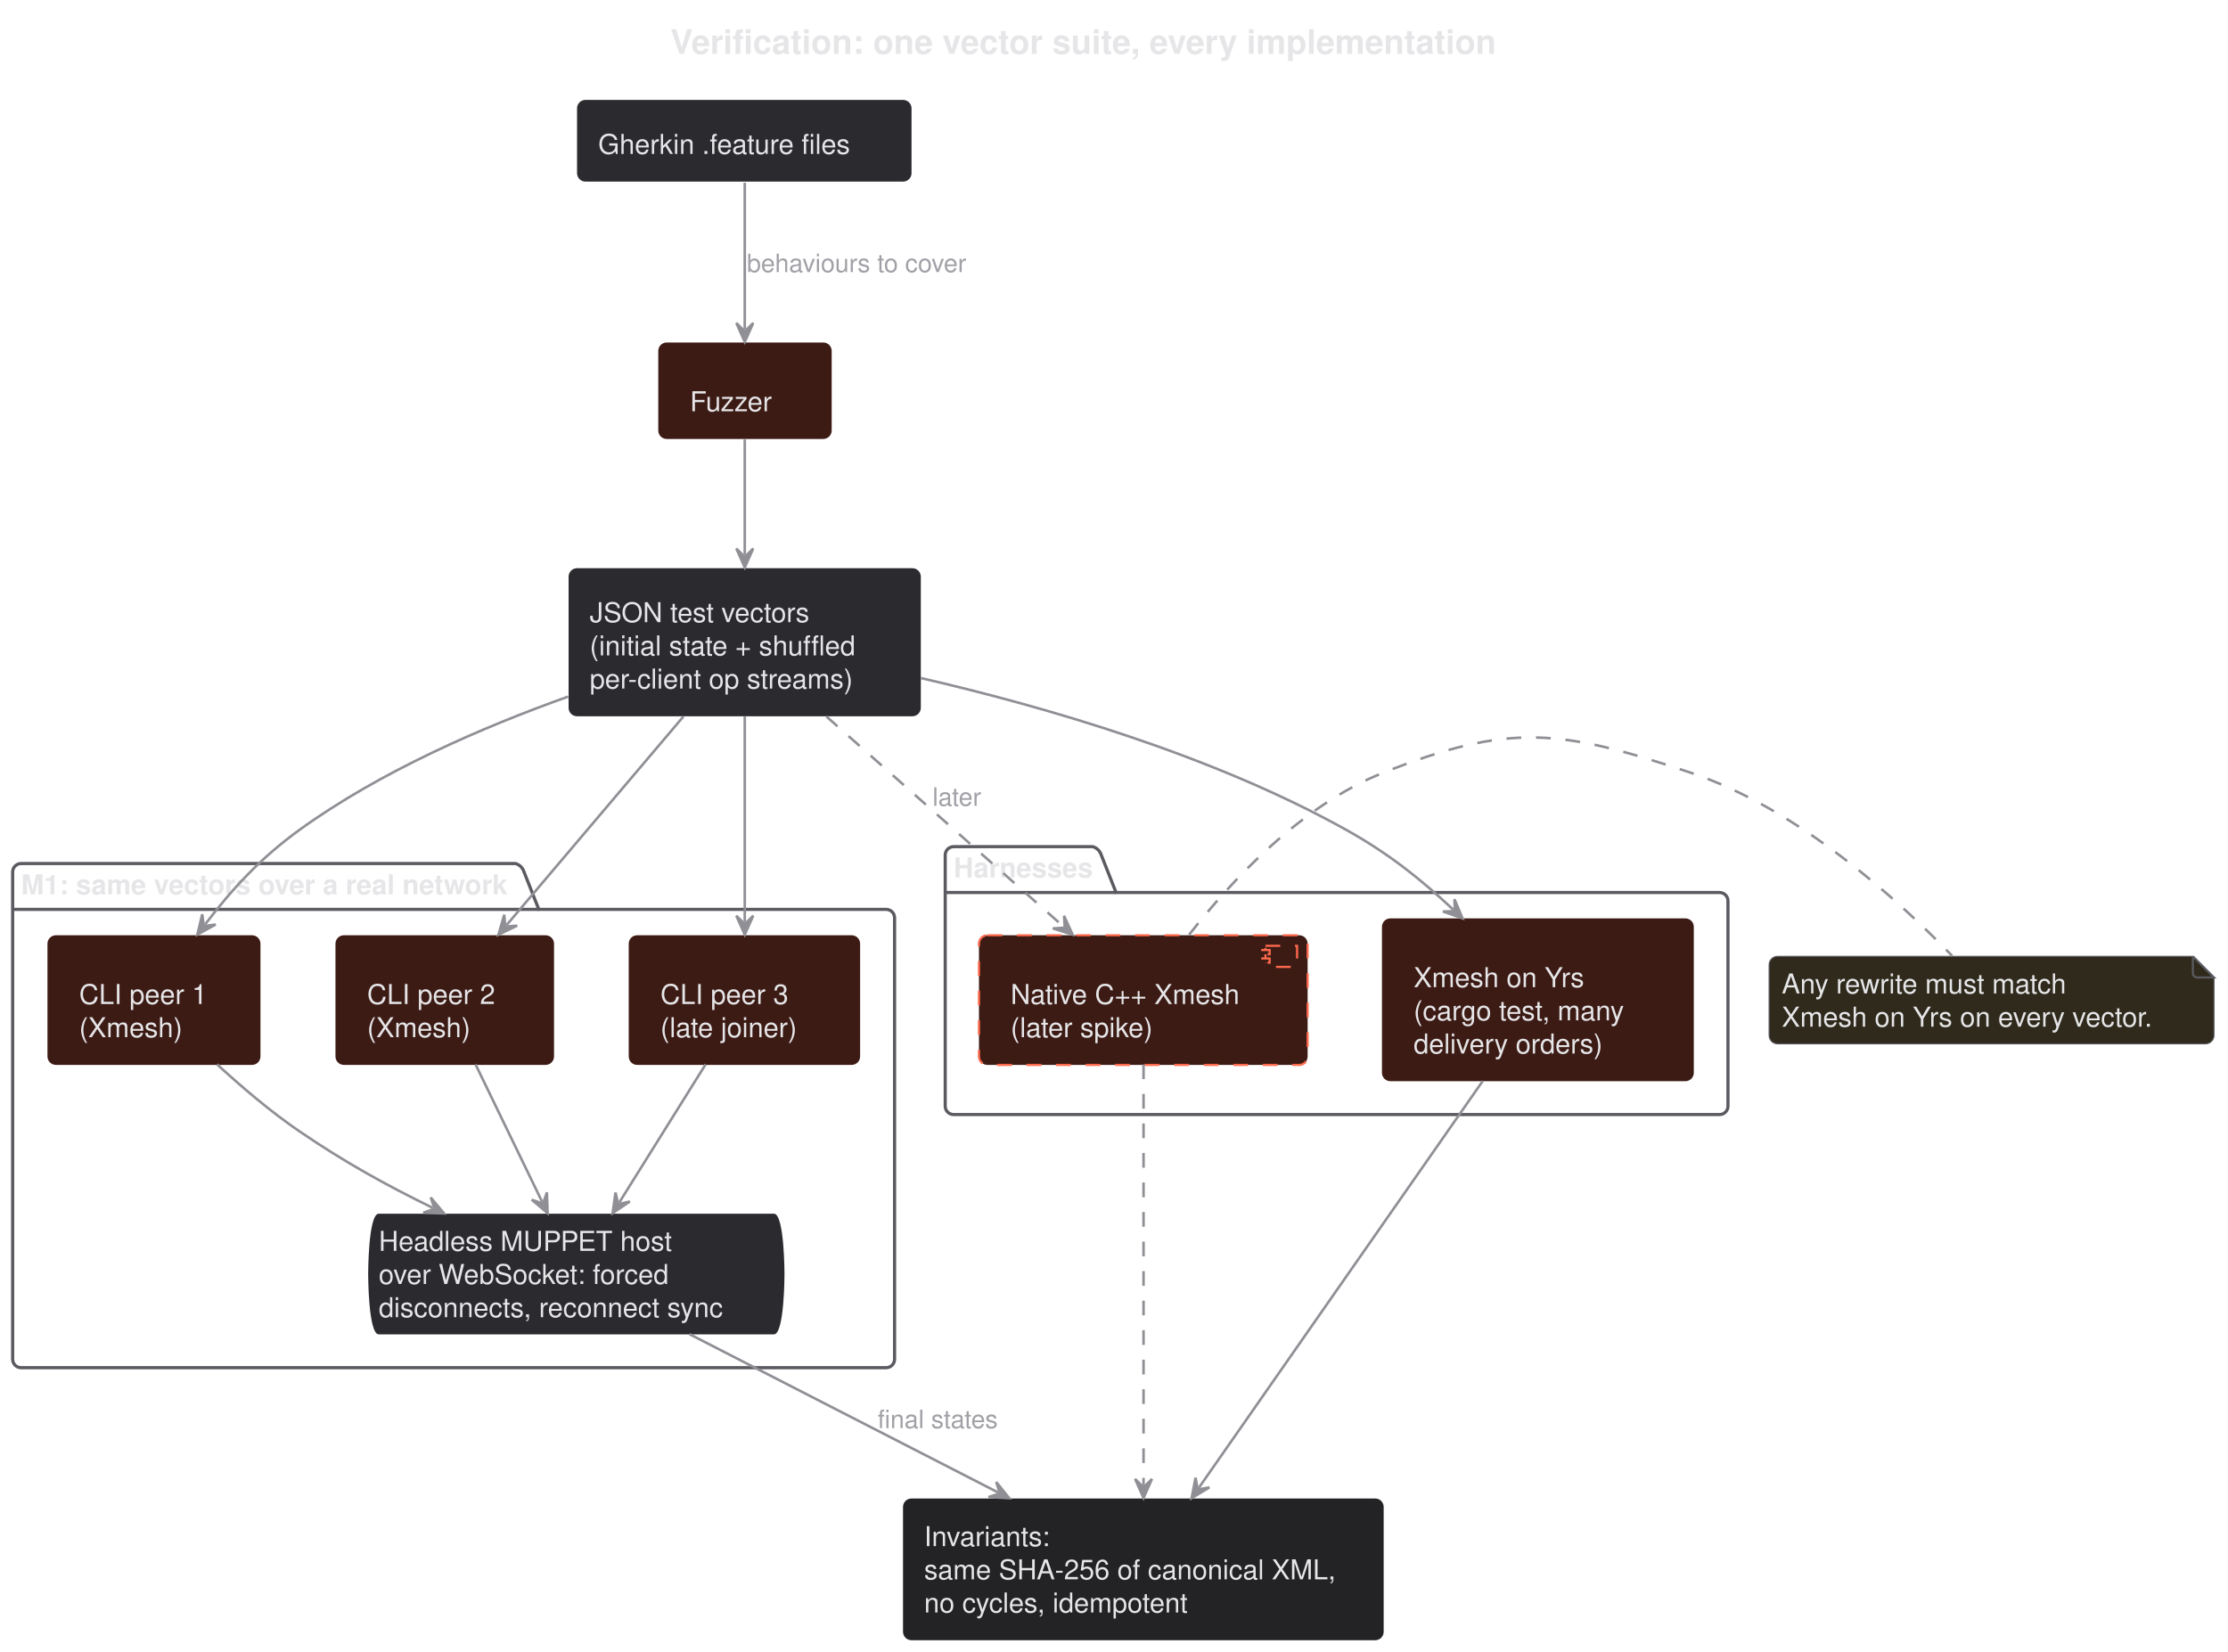
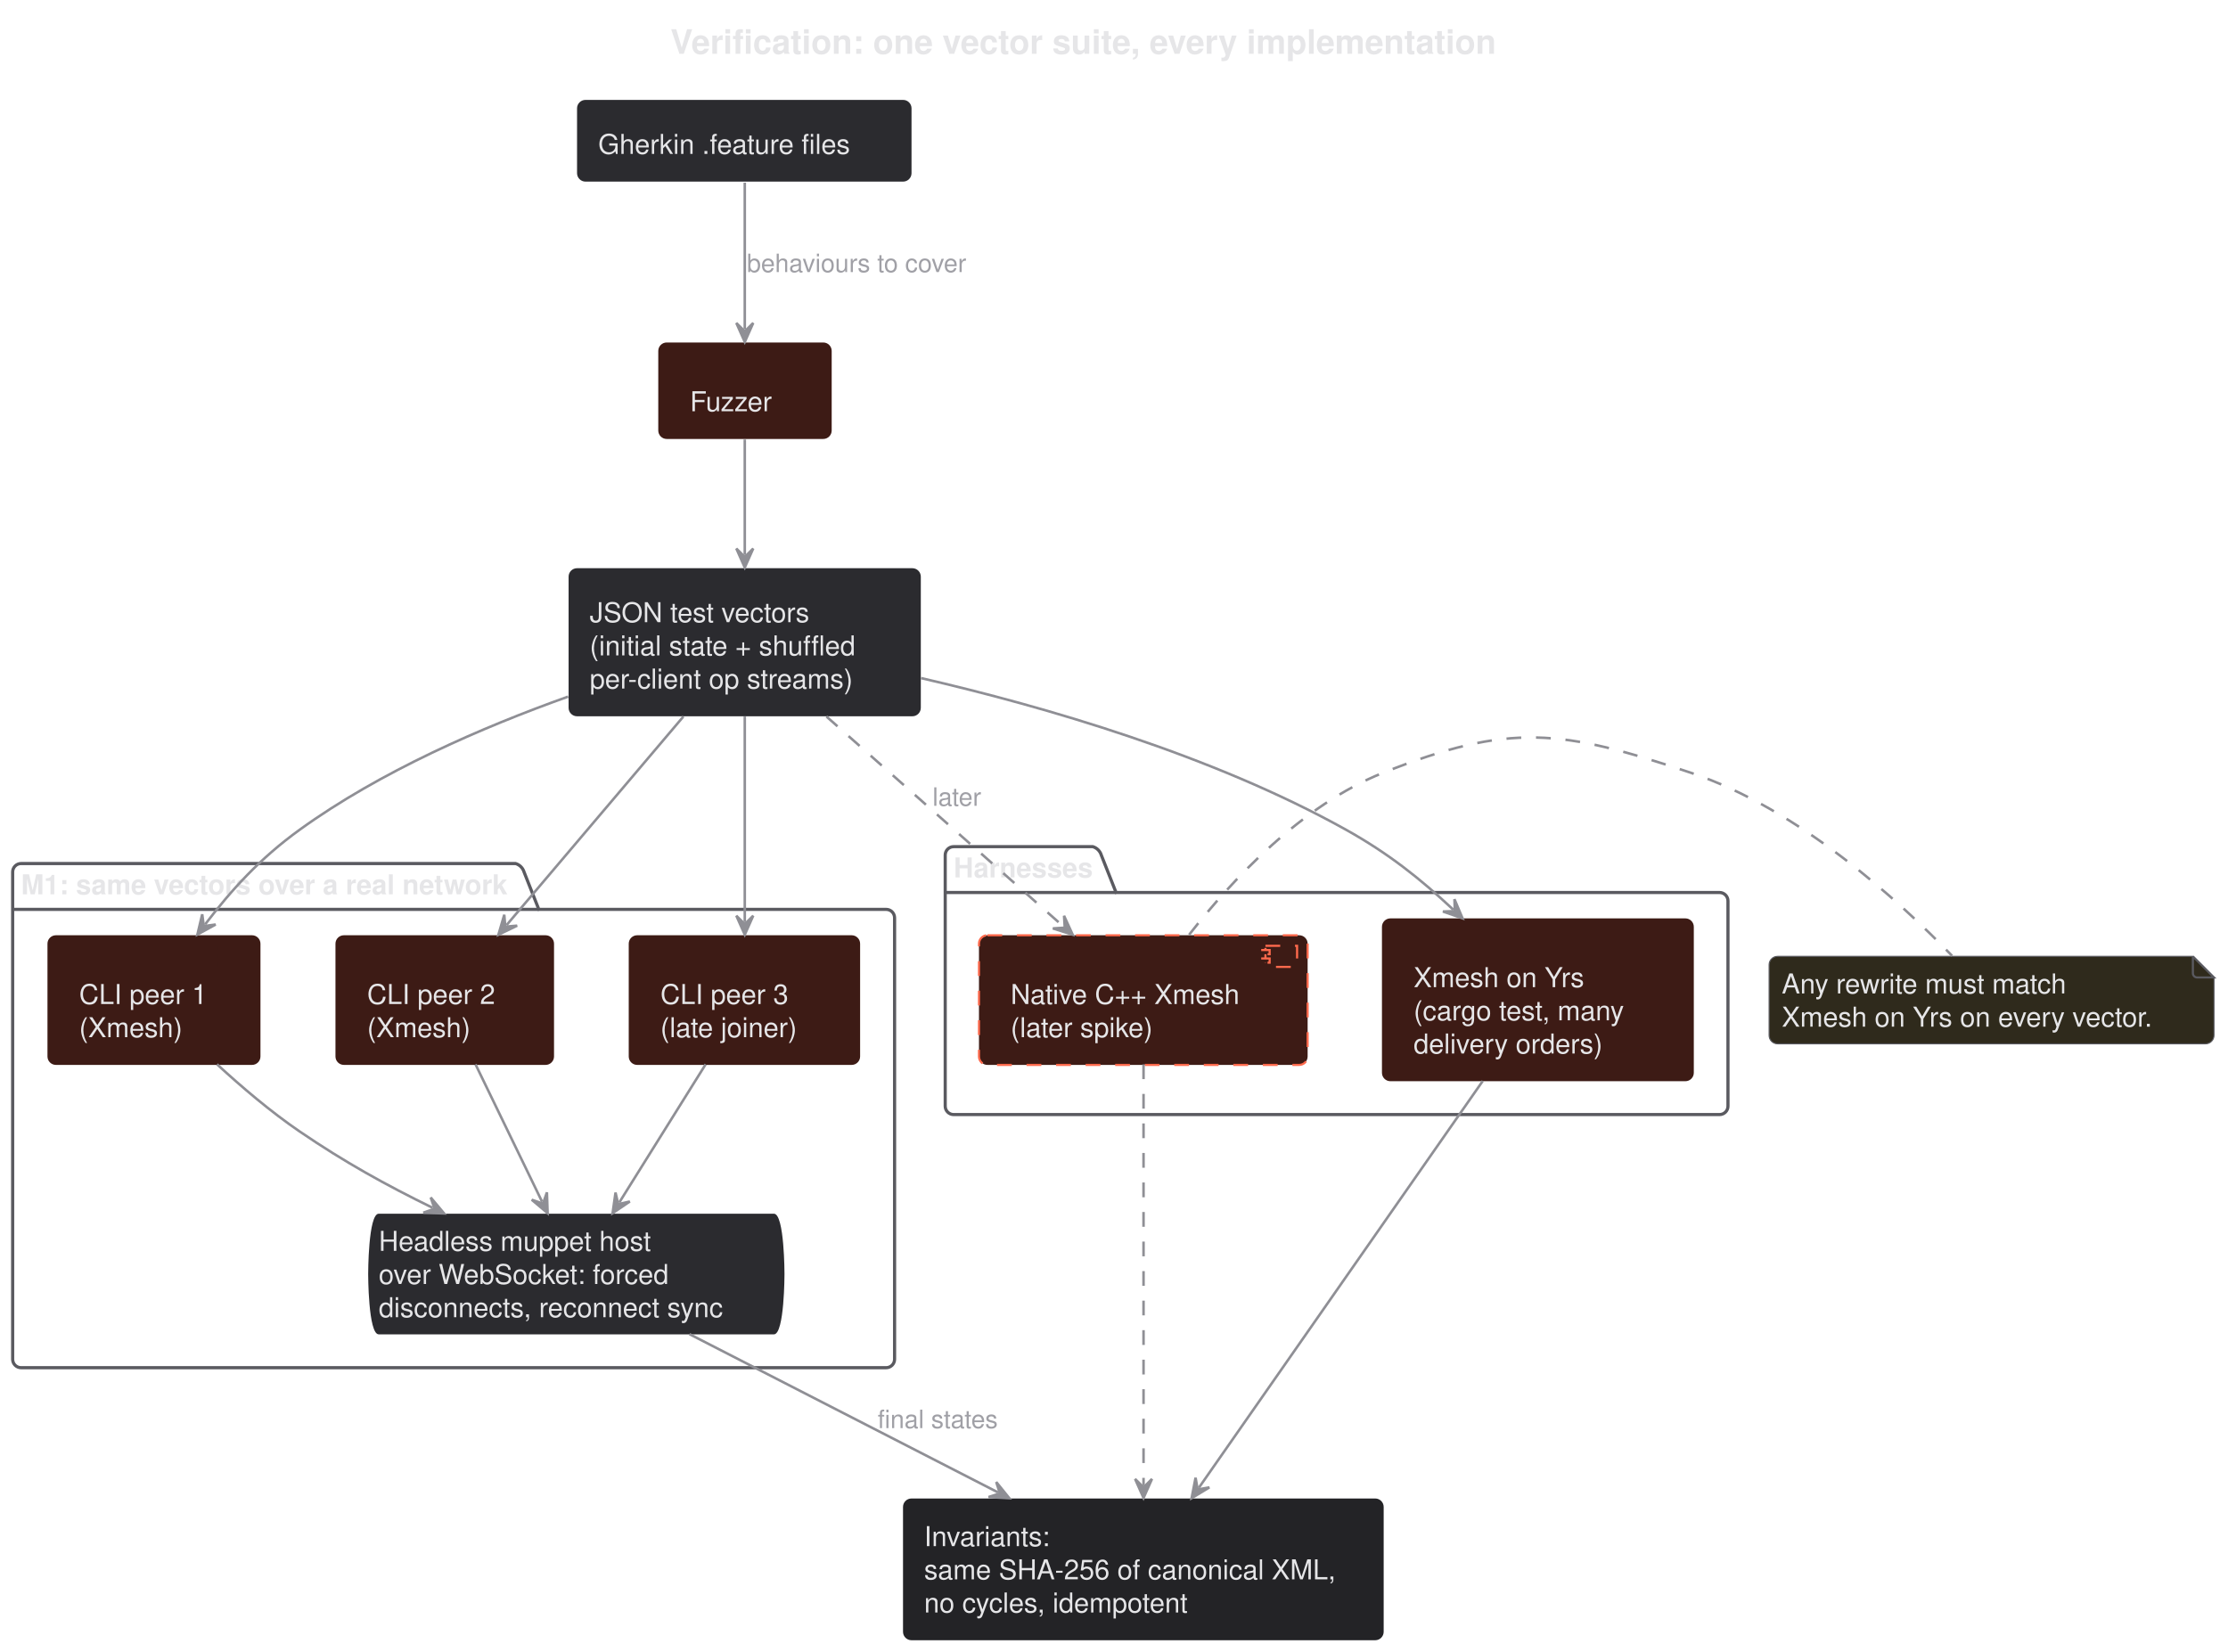
<svg xmlns="http://www.w3.org/2000/svg" contentStyleType="text/css" data-diagram-type="DESCRIPTION" height="783px" preserveAspectRatio="none" style="width:1056px;height:783px;" version="1.1" viewBox="0 0 1056 783" width="1056px" zoomAndPan="magnify">
  <defs />
  <g>
    <g class="title" data-source-line="2">
      <text fill="#E6E6E8" font-family="Helvetica" font-size="16" font-weight="bold" lengthAdjust="spacing" textLength="406.922" x="317.718" y="25.5">Verification: one vector suite, every implementation</text>
    </g>
    <g class="cluster" data-entity="Harnesses" data-source-line="8" data-uid="ent0005" id="cluster_Harnesses">
      <path d="M452,401.359 L517.977,401.359 A6,6 0 0 1 521.977,405.359 L528.977,423.089 L815,423.089 A4,4 0 0 1 819,427.089 L819,524.359 A4,4 0 0 1 815,528.359 L452,528.359 A4,4 0 0 1 448,524.359 L448,405.359 A4,4 0 0 1 452,401.359" fill="none" style="stroke:#5A5A60;stroke-width:1.5;" />
      <line style="stroke:#5A5A60;stroke-width:1.5;" x1="448" x2="528.977" y1="423.089" y2="423.089" />
      <text fill="#E6E6E8" font-family="Helvetica" font-size="13" font-weight="bold" lengthAdjust="spacing" textLength="67.977" x="452" y="415.953">Harnesses</text>
    </g>
    <g class="cluster" data-entity="M1. same vectors over a real network" data-source-line="22" data-uid="ent0015" id="cluster_M1. same vectors over a real network">
      <path d="M10,409.359 L244.38,409.359 A6,6 0 0 1 248.38,413.359 L255.38,431.089 L420,431.089 A4,4 0 0 1 424,435.089 L424,644.359 A4,4 0 0 1 420,648.359 L10,648.359 A4,4 0 0 1 6,644.359 L6,413.359 A4,4 0 0 1 10,409.359" fill="none" style="stroke:#5A5A60;stroke-width:1.5;" />
      <line style="stroke:#5A5A60;stroke-width:1.5;" x1="6" x2="255.38" y1="431.089" y2="431.089" />
      <text fill="#E6E6E8" font-family="Helvetica" font-size="13" font-weight="bold" lengthAdjust="spacing" textLength="236.38" x="10" y="423.953">M1: same vectors over a real network</text>
    </g>
    <g class="entity" data-entity="xm" data-source-line="9" data-uid="ent0006" id="entity_xm">
      <rect fill="#3D1B15" height="77.189" rx="4" ry="4" width="147.809" x="655" y="435.359" />
      <rect fill="#3D1B15" height="10" width="15" x="782.809" y="440.359" />
      <rect fill="#3D1B15" height="2" width="4" x="780.809" y="442.359" />
      <rect fill="#3D1B15" height="2" width="4" x="780.809" y="446.359" />
      <text fill="#E6E6E8" font-family="Helvetica" font-size="13" lengthAdjust="spacing" textLength="85.751" x="670" y="467.953">Xmesh on Yrs</text>
      <text fill="#E6E6E8" font-family="Helvetica" font-size="13" lengthAdjust="spacing" textLength="107.809" x="670" y="483.683">(cargo test, many</text>
      <text fill="#E6E6E8" font-family="Helvetica" font-size="13" lengthAdjust="spacing" textLength="97.303" x="670" y="499.412">delivery orders)</text>
    </g>
    <g class="entity" data-entity="cpp" data-source-line="10" data-uid="ent0007" id="entity_cpp">
      <rect fill="#3D1B15" height="61.459" rx="4" ry="4" style="stroke:#FF6A4D;stroke-width:1;stroke-dasharray:7,7;" width="155.775" x="464" y="443.359" />
      <rect fill="#3D1B15" height="10" style="stroke:#FF6A4D;stroke-width:1;stroke-dasharray:7,7;" width="15" x="599.775" y="448.359" />
      <rect fill="#3D1B15" height="2" style="stroke:#FF6A4D;stroke-width:1;stroke-dasharray:7,7;" width="4" x="597.775" y="450.359" />
      <rect fill="#3D1B15" height="2" style="stroke:#FF6A4D;stroke-width:1;stroke-dasharray:7,7;" width="4" x="597.775" y="454.359" />
      <text fill="#E6E6E8" font-family="Helvetica" font-size="13" lengthAdjust="spacing" textLength="115.775" x="479" y="475.953">Native C++ Xmesh</text>
      <text fill="#E6E6E8" font-family="Helvetica" font-size="13" lengthAdjust="spacing" textLength="72.998" x="479" y="491.683">(later spike)</text>
    </g>
    <g class="entity" data-entity="p1" data-source-line="23" data-uid="ent0016" id="entity_p1">
      <rect fill="#3D1B15" height="61.459" rx="4" ry="4" width="100.95" x="22.5" y="443.359" />
      <rect fill="#3D1B15" height="10" width="15" x="103.45" y="448.359" />
      <rect fill="#3D1B15" height="2" width="4" x="101.45" y="450.359" />
      <rect fill="#3D1B15" height="2" width="4" x="101.45" y="454.359" />
      <text fill="#E6E6E8" font-family="Helvetica" font-size="13" lengthAdjust="spacing" textLength="60.95" x="37.5" y="475.953">CLI peer 1</text>
      <text fill="#E6E6E8" font-family="Helvetica" font-size="13" lengthAdjust="spacing" textLength="51.867" x="37.5" y="491.683">(Xmesh)</text>
    </g>
    <g class="entity" data-entity="p2" data-source-line="24" data-uid="ent0017" id="entity_p2">
      <rect fill="#3D1B15" height="61.459" rx="4" ry="4" width="103.591" x="159" y="443.359" />
      <rect fill="#3D1B15" height="10" width="15" x="242.591" y="448.359" />
      <rect fill="#3D1B15" height="2" width="4" x="240.591" y="450.359" />
      <rect fill="#3D1B15" height="2" width="4" x="240.591" y="454.359" />
      <text fill="#E6E6E8" font-family="Helvetica" font-size="13" lengthAdjust="spacing" textLength="63.591" x="174" y="475.953">CLI peer 2</text>
      <text fill="#E6E6E8" font-family="Helvetica" font-size="13" lengthAdjust="spacing" textLength="51.867" x="174" y="491.683">(Xmesh)</text>
    </g>
    <g class="entity" data-entity="p3" data-source-line="25" data-uid="ent0018" id="entity_p3">
      <rect fill="#3D1B15" height="61.459" rx="4" ry="4" width="109.665" x="298" y="443.359" />
      <rect fill="#3D1B15" height="10" width="15" x="387.666" y="448.359" />
      <rect fill="#3D1B15" height="2" width="4" x="385.666" y="450.359" />
      <rect fill="#3D1B15" height="2" width="4" x="385.666" y="454.359" />
      <text fill="#E6E6E8" font-family="Helvetica" font-size="13" lengthAdjust="spacing" textLength="63.692" x="313" y="475.953">CLI peer 3</text>
      <text fill="#E6E6E8" font-family="Helvetica" font-size="13" lengthAdjust="spacing" textLength="69.665" x="313" y="491.683">(late joiner)</text>
    </g>
    <g class="entity" data-entity="room" data-source-line="26" data-uid="ent0019" id="entity_room">
      <path d="M179.5,575.359 L366.822,575.359 C371.822,575.359 371.822,603.954 371.822,603.954 C371.822,603.954 371.822,632.548 366.822,632.548 L179.5,632.548 C174.5,632.548 174.5,603.954 174.5,603.954 C174.5,603.954 174.5,575.359 179.5,575.359" fill="#2B2B2F" />
      <path d="M366.822,575.359 C361.822,575.359 361.822,603.954 361.822,603.954 C361.822,632.548 366.822,632.548 366.822,632.548" fill="none" />
-       <text fill="#E6E6E8" font-family="Helvetica" font-size="13" lengthAdjust="spacing" textLength="145.088" x="179.5" y="592.953">Headless MUPPET host</text>
+       <text fill="#E6E6E8" font-family="Helvetica" font-size="13" lengthAdjust="spacing" textLength="137.687" x="179.5" y="592.953">Headless muppet host</text>
      <text fill="#E6E6E8" font-family="Helvetica" font-size="13" lengthAdjust="spacing" textLength="149.976" x="179.5" y="608.683">over WebSocket: forced</text>
      <text fill="#E6E6E8" font-family="Helvetica" font-size="13" lengthAdjust="spacing" textLength="177.322" x="179.5" y="624.412">disconnects, reconnect sync</text>
    </g>
    <g class="entity" data-entity="feat" data-source-line="4" data-uid="ent0002" id="entity_feat">
      <rect fill="#2B2B2F" height="38.73" rx="4" ry="4" width="158.534" x="273.5" y="47.359" />
      <polygon fill="#2B2B2F" points="415.034,52.359,415.034,66.359,427.034,66.359,427.034,58.359,421.034,52.359,415.034,52.359" />
      <line x1="421.034" x2="421.034" y1="52.359" y2="58.359" />
      <line x1="427.034" x2="421.034" y1="58.359" y2="58.359" />
      <text fill="#E6E6E8" font-family="Helvetica" font-size="13" lengthAdjust="spacing" textLength="128.534" x="283.5" y="72.953">Gherkin .feature files</text>
    </g>
    <g class="entity" data-entity="fuzz" data-source-line="5" data-uid="ent0003" id="entity_fuzz">
      <rect fill="#3D1B15" height="45.73" rx="4" ry="4" width="82.193" x="312" y="162.359" />
      <rect fill="#3D1B15" height="10" width="15" x="374.193" y="167.359" />
      <rect fill="#3D1B15" height="2" width="4" x="372.193" y="169.359" />
      <rect fill="#3D1B15" height="2" width="4" x="372.193" y="173.359" />
      <text fill="#E6E6E8" font-family="Helvetica" font-size="13" lengthAdjust="spacing" textLength="42.193" x="327" y="194.953">Fuzzer</text>
    </g>
    <g class="entity" data-entity="vec" data-source-line="6" data-uid="ent0004" id="entity_vec">
      <rect fill="#2B2B2F" height="70.189" rx="4" ry="4" width="166.932" x="269.5" y="269.359" />
      <polygon fill="#2B2B2F" points="419.432,274.359,419.432,288.359,431.432,288.359,431.432,280.359,425.432,274.359,419.432,274.359" />
      <line x1="425.432" x2="425.432" y1="274.359" y2="280.359" />
      <line x1="431.432" x2="425.432" y1="280.359" y2="280.359" />
      <text fill="#E6E6E8" font-family="Helvetica" font-size="13" lengthAdjust="spacing" textLength="111.871" x="279.5" y="294.953">JSON test vectors</text>
      <text fill="#E6E6E8" font-family="Helvetica" font-size="13" lengthAdjust="spacing" textLength="136.932" x="279.5" y="310.683">(initial state + shuffled</text>
      <text fill="#E6E6E8" font-family="Helvetica" font-size="13" lengthAdjust="spacing" textLength="136.595" x="279.5" y="326.412">per-client op streams)</text>
    </g>
    <g class="entity" data-entity="cmp" data-source-line="13" data-uid="ent0008" id="entity_cmp">
      <rect fill="#232326" height="67.189" rx="4" ry="4" width="227.816" x="428" y="710.359" />
      <text fill="#E6E6E8" font-family="Helvetica" font-size="13" lengthAdjust="spacing" textLength="63.661" x="438" y="732.953">Invariants:</text>
      <text fill="#E6E6E8" font-family="Helvetica" font-size="13" lengthAdjust="spacing" textLength="207.816" x="438" y="748.683">same SHA-256 of canonical XML,</text>
      <text fill="#E6E6E8" font-family="Helvetica" font-size="13" lengthAdjust="spacing" textLength="135.878" x="438" y="764.412">no cycles, idempotent</text>
    </g>
    <g class="entity" data-entity="GMN27" data-source-line="37" data-uid="ent0028" id="entity_GMN27">
      <path d="M838.5,457.359 L838.5,490.818 A4,4 0 0 0 842.5,494.818 L1045.358,494.818 A4,4 0 0 0 1049.358,490.818 L1049.358,463.359 L1039.358,453.359 L842.5,453.359 A4,4 0 0 0 838.5,457.359" fill="#2F2A1C" style="stroke:#5A5A60;stroke-width:0.5;" />
      <path d="M1039.358,453.359 L1039.358,461.359 A2,2 0 0 0 1041.358,463.359 L1049.358,463.359 L1039.358,453.359" fill="#2F2A1C" style="stroke:#5A5A60;stroke-width:1;" />
      <text fill="#E6E6E8" font-family="Helvetica" font-size="13" lengthAdjust="spacing" textLength="146.155" x="844.5" y="470.953">Any rewrite must match</text>
      <text fill="#E6E6E8" font-family="Helvetica" font-size="13" lengthAdjust="spacing" textLength="189.858" x="844.5" y="486.683">Xmesh on Yrs on every vector.</text>
    </g>
    <g class="link" data-entity-1="feat" data-entity-2="fuzz" data-source-line="15" data-uid="lnk9" id="link_feat_fuzz">
      <path d="M353,86.579 C353,107.159 353,134.209 353,156.099" fill="none" id="feat-to-fuzz" style="stroke:#8F8F95;stroke-width:1.2;" />
      <polygon fill="#8F8F95" points="353,162.099,357,153.099,353,157.099,349,153.099,353,162.099" style="stroke:#8F8F95;stroke-width:1.2;" />
      <text fill="#A0A0A6" font-family="Helvetica" font-size="12" lengthAdjust="spacing" textLength="113.15" x="354" y="128.984">behaviours to cover</text>
    </g>
    <g class="link" data-entity-1="fuzz" data-entity-2="vec" data-source-line="16" data-uid="lnk10" id="link_fuzz_vec">
      <path d="M353,208.369 C353,225.449 353,243.429 353,263.029" fill="none" id="fuzz-to-vec" style="stroke:#8F8F95;stroke-width:1.2;" />
      <polygon fill="#8F8F95" points="353,269.029,357,260.029,353,264.029,349,260.029,353,269.029" style="stroke:#8F8F95;stroke-width:1.2;" />
    </g>
    <g class="link" data-entity-1="vec" data-entity-2="xm" data-source-line="17" data-uid="lnk11" id="link_vec_xm">
      <path d="M436.52,321.439 C495.38,335.039 574.68,358.049 638,393.359 C657.97,404.499 673.052,416.456 688.822,431.236" fill="none" id="vec-to-xm" style="stroke:#8F8F95;stroke-width:1.2;" />
      <polygon fill="#8F8F95" points="693.2,435.339,689.369,426.266,689.552,431.92,683.898,432.103,693.2,435.339" style="stroke:#8F8F95;stroke-width:1.2;" />
    </g>
    <g class="link" data-entity-1="vec" data-entity-2="cpp" data-source-line="18" data-uid="lnk12" id="link_vec_cpp">
      <path d="M391.7,339.659 C426.05,370.099 471.22,410.13 503.92,439.11" fill="none" id="vec-to-cpp" style="stroke:#8F8F95;stroke-width:1.2;stroke-dasharray:7,7;" />
      <polygon fill="#8F8F95" points="508.41,443.089,504.327,434.127,504.668,439.773,499.021,440.114,508.41,443.089" style="stroke:#8F8F95;stroke-width:1.2;" />
      <text fill="#A0A0A6" font-family="Helvetica" font-size="12" lengthAdjust="spacing" textLength="25.084" x="442" y="381.984">later</text>
    </g>
    <g class="link" data-entity-1="xm" data-entity-2="cmp" data-source-line="19" data-uid="lnk13" id="link_xm_cmp">
      <path d="M702.8,512.409 C666.01,565.129 603.084,655.319 568.224,705.269" fill="none" id="xm-to-cmp" style="stroke:#8F8F95;stroke-width:1.2;" />
      <polygon fill="#8F8F95" points="564.79,710.189,573.221,705.098,567.652,706.089,566.661,700.52,564.79,710.189" style="stroke:#8F8F95;stroke-width:1.2;" />
    </g>
    <g class="link" data-entity-1="cpp" data-entity-2="cmp" data-source-line="20" data-uid="lnk14" id="link_cpp_cmp">
      <path d="M542,504.559 C542,555.129 542,651.529 542,704.099" fill="none" id="cpp-to-cmp" style="stroke:#8F8F95;stroke-width:1.2;stroke-dasharray:7,7;" />
      <polygon fill="#8F8F95" points="542,710.099,546,701.099,542,705.099,538,701.099,542,710.099" style="stroke:#8F8F95;stroke-width:1.2;" />
    </g>
    <g class="link" data-entity-1="vec" data-entity-2="p1" data-source-line="28" data-uid="lnk20" id="link_vec_p1">
      <path d="M269.29,330.229 C228.57,344.739 180.29,365.699 142,393.359 C123.19,406.949 109.698,421.848 97.208,438.228" fill="none" id="vec-to-p1" style="stroke:#8F8F95;stroke-width:1.2;" />
      <polygon fill="#8F8F95" points="93.57,442.999,102.208,438.268,96.602,439.023,95.846,433.417,93.57,442.999" style="stroke:#8F8F95;stroke-width:1.2;" />
    </g>
    <g class="link" data-entity-1="vec" data-entity-2="p2" data-source-line="29" data-uid="lnk21" id="link_vec_p2">
      <path d="M323.92,339.659 C298.12,370.099 264.69,409.533 240.12,438.513" fill="none" id="vec-to-p2" style="stroke:#8F8F95;stroke-width:1.2;" />
      <polygon fill="#8F8F95" points="236.24,443.089,245.111,438.811,239.473,439.276,239.009,433.638,236.24,443.089" style="stroke:#8F8F95;stroke-width:1.2;" />
    </g>
    <g class="link" data-entity-1="vec" data-entity-2="p3" data-source-line="30" data-uid="lnk22" id="link_vec_p3">
      <path d="M353,339.659 C353,370.099 353,408.109 353,437.089" fill="none" id="vec-to-p3" style="stroke:#8F8F95;stroke-width:1.2;" />
      <polygon fill="#8F8F95" points="353,443.089,357,434.089,353,438.089,349,434.089,353,443.089" style="stroke:#8F8F95;stroke-width:1.2;" />
    </g>
    <g class="link" data-entity-1="p1" data-entity-2="room" data-source-line="31" data-uid="lnk23" id="link_p1_room">
      <path d="M102.85,504.519 C114.51,515.269 128.35,527.039 142,536.359 C163.28,550.879 182.77,561.663 205.09,572.583" fill="none" id="p1-to-room" style="stroke:#8F8F95;stroke-width:1.2;" />
      <polygon fill="#8F8F95" points="210.48,575.219,204.154,567.671,205.989,573.022,200.638,574.857,210.48,575.219" style="stroke:#8F8F95;stroke-width:1.2;" />
    </g>
    <g class="link" data-entity-1="p2" data-entity-2="room" data-source-line="32" data-uid="lnk24" id="link_p2_room">
      <path d="M225.38,504.549 C235.68,525.819 246.843,548.87 256.933,569.69" fill="none" id="p2-to-room" style="stroke:#8F8F95;stroke-width:1.2;" />
      <polygon fill="#8F8F95" points="259.55,575.089,259.224,565.246,257.369,570.59,252.025,568.735,259.55,575.089" style="stroke:#8F8F95;stroke-width:1.2;" />
    </g>
    <g class="link" data-entity-1="p3" data-entity-2="room" data-source-line="33" data-uid="lnk25" id="link_p3_room">
      <path d="M334.45,504.549 C321.15,525.819 306.55,549.181 293.54,570.001" fill="none" id="p3-to-room" style="stroke:#8F8F95;stroke-width:1.2;" />
      <polygon fill="#8F8F95" points="290.36,575.089,298.522,569.577,293.01,570.849,291.737,565.337,290.36,575.089" style="stroke:#8F8F95;stroke-width:1.2;" />
    </g>
    <g class="link" data-entity-1="room" data-entity-2="cmp" data-source-line="34" data-uid="lnk26" id="link_room_cmp">
      <path d="M326.79,632.449 C370.49,654.869 426.882,683.8 473.032,707.48" fill="none" id="room-to-cmp" style="stroke:#8F8F95;stroke-width:1.2;" />
      <polygon fill="#8F8F95" points="478.37,710.219,472.189,702.552,473.921,707.937,468.536,709.669,478.37,710.219" style="stroke:#8F8F95;stroke-width:1.2;" />
      <text fill="#A0A0A6" font-family="Helvetica" font-size="12" lengthAdjust="spacing" textLength="61.711" x="416" y="676.984">final states</text>
    </g>
    <g class="link" data-entity-1="cpp" data-entity-2="GMN27" data-source-line="37" data-uid="lnk29" id="link_cpp_GMN27">
      <path d="M563.6,443.119 C583.92,417.129 616.92,381.729 655.5,366.359 C715.78,342.339 739.97,345.749 801.5,366.359 C852.63,383.479 900.09,426.989 925.24,453.109" fill="none" id="cpp-GMN27" style="stroke:#8F8F95;stroke-width:1.2;stroke-dasharray:7,7;" />
    </g>
  </g>
</svg>
